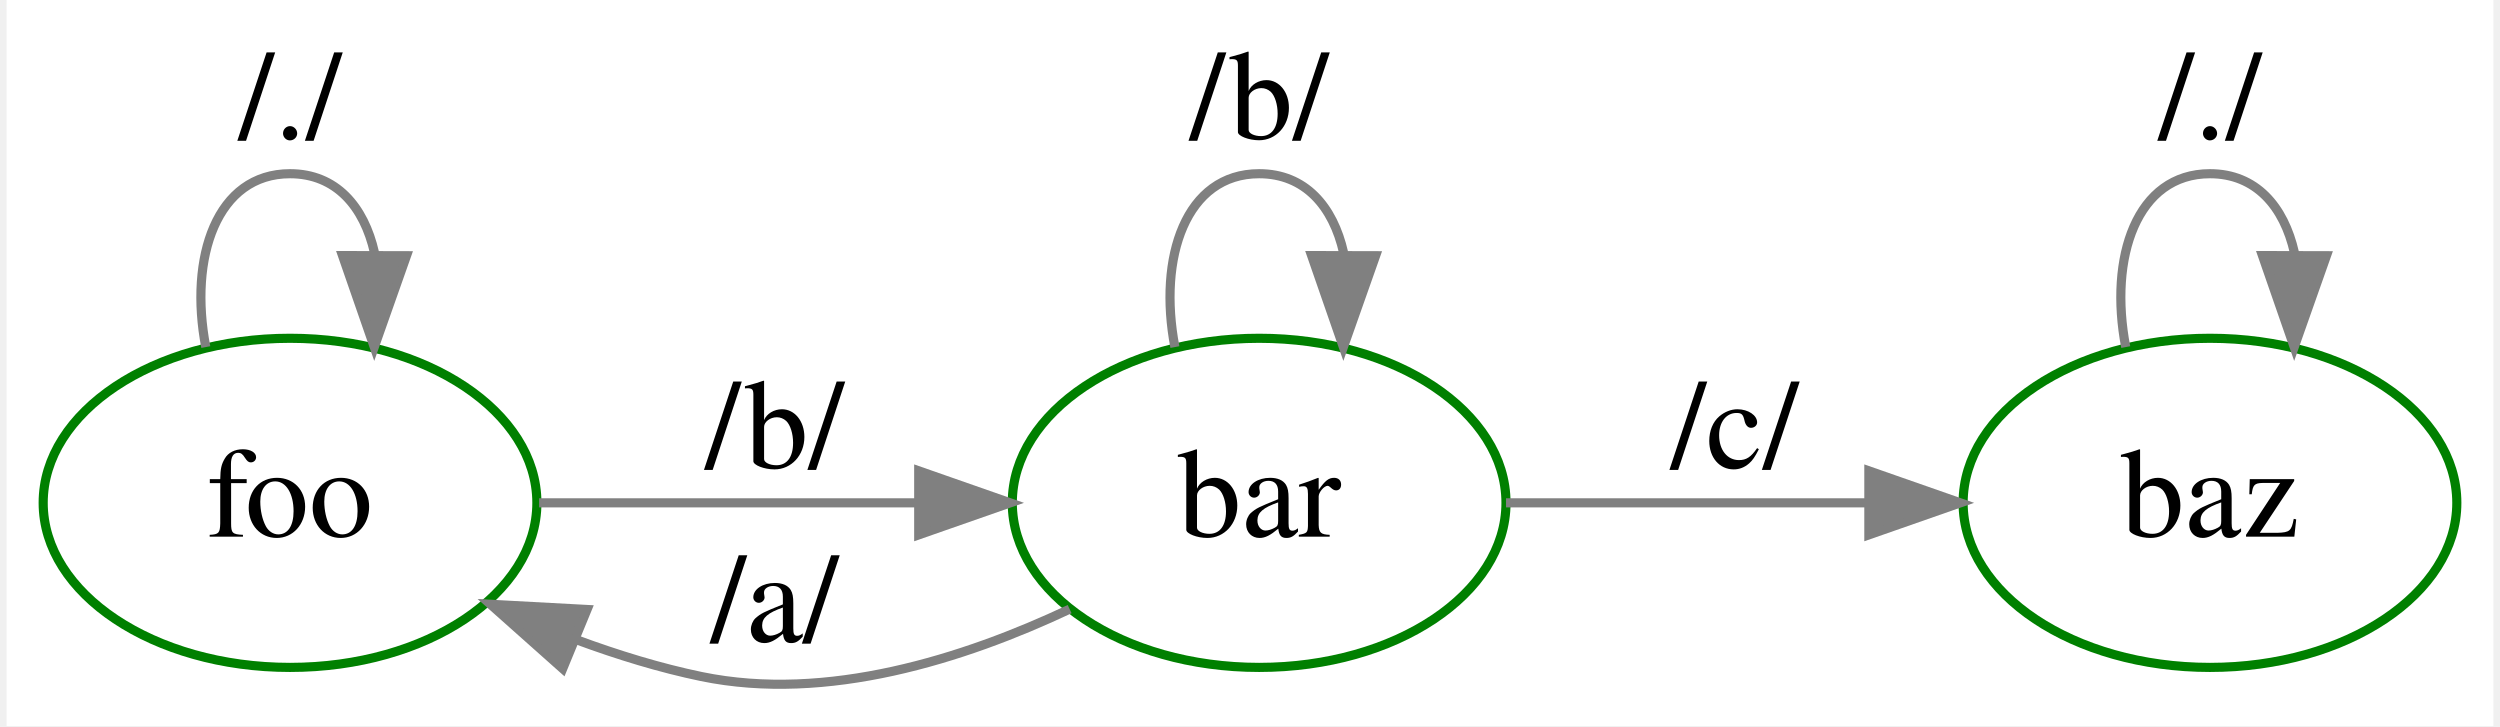
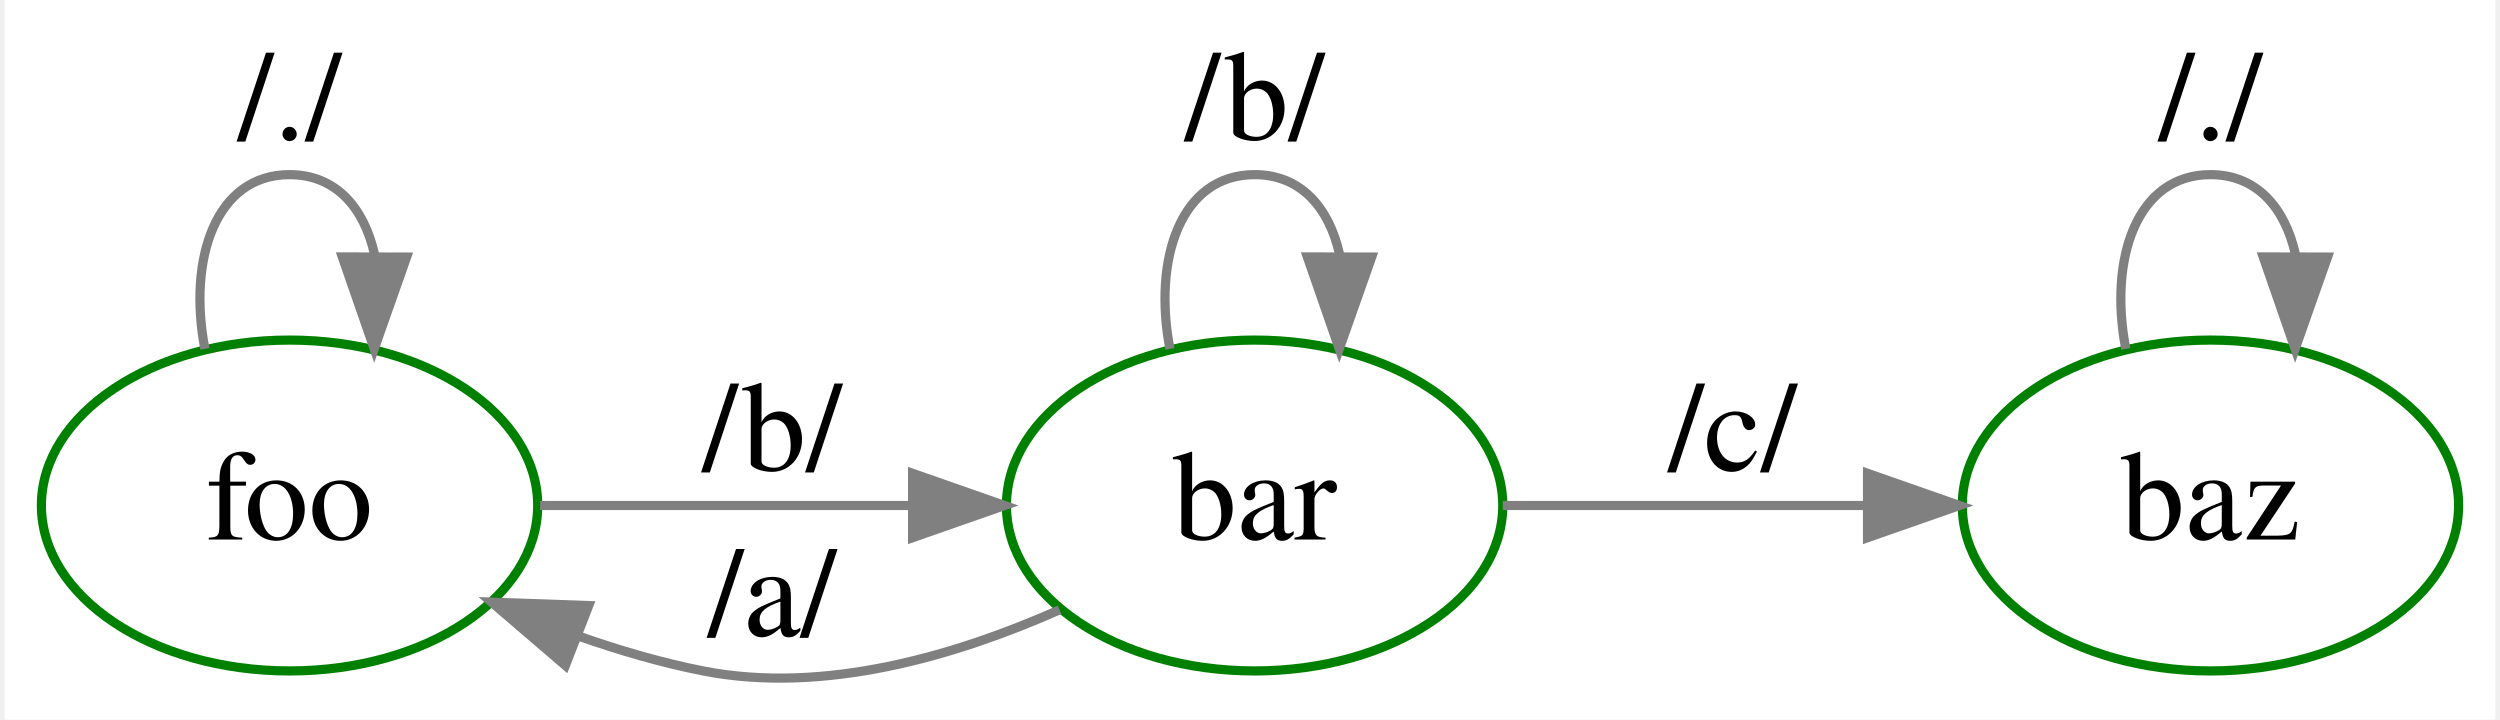
- <svg xmlns="http://www.w3.org/2000/svg" width="272pt" height="79pt" viewBox="0.00 0.00 272.00 79.42">
-   <g id="graph0" class="graph" transform="scale(1 1) rotate(0) translate(4 75.4154)">
-     <polygon fill="white" stroke="none" points="-4,4 -4,-75.415 268,-75.415 268,4 -4,4" />
+ <svg xmlns="http://www.w3.org/2000/svg" width="271pt" height="78pt" viewBox="0.00 0.00 271.00 78.29">
+   <g id="graph0" class="graph" transform="scale(1 1) rotate(0) translate(4 74.2914)">
+     <polygon fill="white" stroke="none" points="-4,4 -4,-74.291 267,-74.291 267,4 -4,4" />
    <g id="node1" class="node">
-       <ellipse fill="none" stroke="green" cx="27" cy="-20.415" rx="27" ry="18" />
-       <text text-anchor="middle" x="27" y="-16.715" font-family="Times,serif" font-size="14.00">foo</text>
+       <ellipse fill="none" stroke="green" cx="27" cy="-19.291" rx="27" ry="18" />
+       <text text-anchor="middle" x="27" y="-15.591" font-family="Times,serif" font-size="14.00">foo</text>
+     </g>
+     <g id="edge5" class="edge">
+       <path fill="none" stroke="grey" d="M17.786,-36.329C15.905,-46.149 18.977,-55.291 27,-55.291 32.015,-55.291 35.095,-51.72 36.241,-46.644" />
+       <polygon fill="grey" stroke="grey" points="39.74,-46.32 36.214,-36.329 32.74,-46.338 39.74,-46.32" />
+       <text text-anchor="middle" x="27" y="-59.091" font-family="Times,serif" font-size="14.00">/./</text>
+     </g>
+     <g id="node2" class="node">
+       <ellipse fill="none" stroke="green" cx="132" cy="-19.291" rx="27" ry="18" />
+       <text text-anchor="middle" x="132" y="-15.591" font-family="Times,serif" font-size="14.00">bar</text>
+     </g>
+     <g id="edge6" class="edge">
+       <path fill="none" stroke="grey" d="M54.258,-19.291C66.486,-19.291 81.236,-19.291 94.523,-19.291" />
+       <polygon fill="grey" stroke="grey" points="94.79,-22.791 104.79,-19.291 94.79,-15.791 94.79,-22.791" />
+       <text text-anchor="middle" x="79.5" y="-23.091" font-family="Times,serif" font-size="14.00">/b/</text>
+     </g>
+     <g id="edge3" class="edge">
+       <path fill="none" stroke="grey" d="M110.781,-7.946C99.509,-2.94 85.135,1.291 72,-1.291 67.505,-2.175 62.892,-3.522 58.422,-5.089" />
+       <polygon fill="grey" stroke="grey" points="57.011,-1.882 48.968,-8.778 59.556,-8.403 57.011,-1.882" />
+       <text text-anchor="middle" x="79.5" y="-5.091" font-family="Times,serif" font-size="14.00">/a/</text>
+     </g>
+     <g id="edge4" class="edge">
+       <path fill="none" stroke="grey" d="M122.786,-36.329C120.905,-46.149 123.977,-55.291 132,-55.291 137.015,-55.291 140.095,-51.72 141.241,-46.644" />
+       <polygon fill="grey" stroke="grey" points="144.74,-46.32 141.214,-36.329 137.74,-46.338 144.74,-46.32" />
+       <text text-anchor="middle" x="132" y="-59.091" font-family="Times,serif" font-size="14.00">/b/</text>
+     </g>
+     <g id="node3" class="node">
+       <ellipse fill="none" stroke="green" cx="236" cy="-19.291" rx="27" ry="18" />
+       <text text-anchor="middle" x="236" y="-15.591" font-family="Times,serif" font-size="14.00">baz</text>
+     </g>
+     <g id="edge2" class="edge">
+       <path fill="none" stroke="grey" d="M159.003,-19.291C171.019,-19.291 185.494,-19.291 198.574,-19.291" />
+       <polygon fill="grey" stroke="grey" points="198.69,-22.791 208.69,-19.291 198.69,-15.791 198.69,-22.791" />
+       <text text-anchor="middle" x="184" y="-23.091" font-family="Times,serif" font-size="14.00">/c/</text>
    </g>
    <g id="edge1" class="edge">
-       <path fill="none" stroke="grey" d="M17.786,-37.453C15.905,-47.273 18.977,-56.415 27,-56.415 32.015,-56.415 35.095,-52.844 36.241,-47.768" />
-       <polygon fill="grey" stroke="grey" points="39.74,-47.444 36.214,-37.453 32.74,-47.462 39.74,-47.444" />
-       <text text-anchor="middle" x="27" y="-60.215" font-family="Times,serif" font-size="14.00">/./</text>
-     </g>
-     <g id="node2" class="node">
-       <ellipse fill="none" stroke="green" cx="133" cy="-20.415" rx="27" ry="18" />
-       <text text-anchor="middle" x="133" y="-16.715" font-family="Times,serif" font-size="14.00">bar</text>
-     </g>
-     <g id="edge2" class="edge">
-       <path fill="none" stroke="grey" d="M54.244,-20.415C66.807,-20.415 82.053,-20.415 95.706,-20.415" />
-       <polygon fill="grey" stroke="grey" points="95.765,-23.916 105.765,-20.415 95.765,-16.916 95.765,-23.916" />
-       <text text-anchor="middle" x="80" y="-24.215" font-family="Times,serif" font-size="14.00">/b/</text>
-     </g>
-     <g id="edge4" class="edge">
-       <path fill="none" stroke="grey" d="M112.272,-8.792C100.696,-3.335 85.696,1.415 72,-1.415 67.478,-2.35 62.848,-3.773 58.37,-5.427" />
-       <polygon fill="grey" stroke="grey" points="56.826,-2.278 48.911,-9.322 59.491,-8.751 56.826,-2.278" />
-       <text text-anchor="middle" x="80" y="-5.215" font-family="Times,serif" font-size="14.00">/a/</text>
-     </g>
-     <g id="edge5" class="edge">
-       <path fill="none" stroke="grey" d="M123.786,-37.453C121.905,-47.273 124.977,-56.415 133,-56.415 138.015,-56.415 141.095,-52.844 142.241,-47.768" />
-       <polygon fill="grey" stroke="grey" points="145.74,-47.444 142.214,-37.453 138.74,-47.462 145.74,-47.444" />
-       <text text-anchor="middle" x="133" y="-60.215" font-family="Times,serif" font-size="14.00">/b/</text>
-     </g>
-     <g id="node3" class="node">
-       <ellipse fill="none" stroke="green" cx="237" cy="-20.415" rx="27" ry="18" />
-       <text text-anchor="middle" x="237" y="-16.715" font-family="Times,serif" font-size="14.00">baz</text>
-     </g>
-     <g id="edge3" class="edge">
-       <path fill="none" stroke="grey" d="M160.003,-20.415C172.019,-20.415 186.494,-20.415 199.574,-20.415" />
-       <polygon fill="grey" stroke="grey" points="199.69,-23.916 209.69,-20.415 199.69,-16.916 199.69,-23.916" />
-       <text text-anchor="middle" x="185" y="-24.215" font-family="Times,serif" font-size="14.00">/c/</text>
-     </g>
-     <g id="edge6" class="edge">
-       <path fill="none" stroke="grey" d="M227.786,-37.453C225.905,-47.273 228.977,-56.415 237,-56.415 242.015,-56.415 245.095,-52.844 246.241,-47.768" />
-       <polygon fill="grey" stroke="grey" points="249.74,-47.444 246.214,-37.453 242.74,-47.462 249.74,-47.444" />
-       <text text-anchor="middle" x="237" y="-60.215" font-family="Times,serif" font-size="14.00">/./</text>
+       <path fill="none" stroke="grey" d="M226.786,-36.329C224.905,-46.149 227.977,-55.291 236,-55.291 241.015,-55.291 244.095,-51.72 245.241,-46.644" />
+       <polygon fill="grey" stroke="grey" points="248.74,-46.32 245.214,-36.329 241.74,-46.338 248.74,-46.32" />
+       <text text-anchor="middle" x="236" y="-59.091" font-family="Times,serif" font-size="14.00">/./</text>
    </g>
  </g>
</svg>
